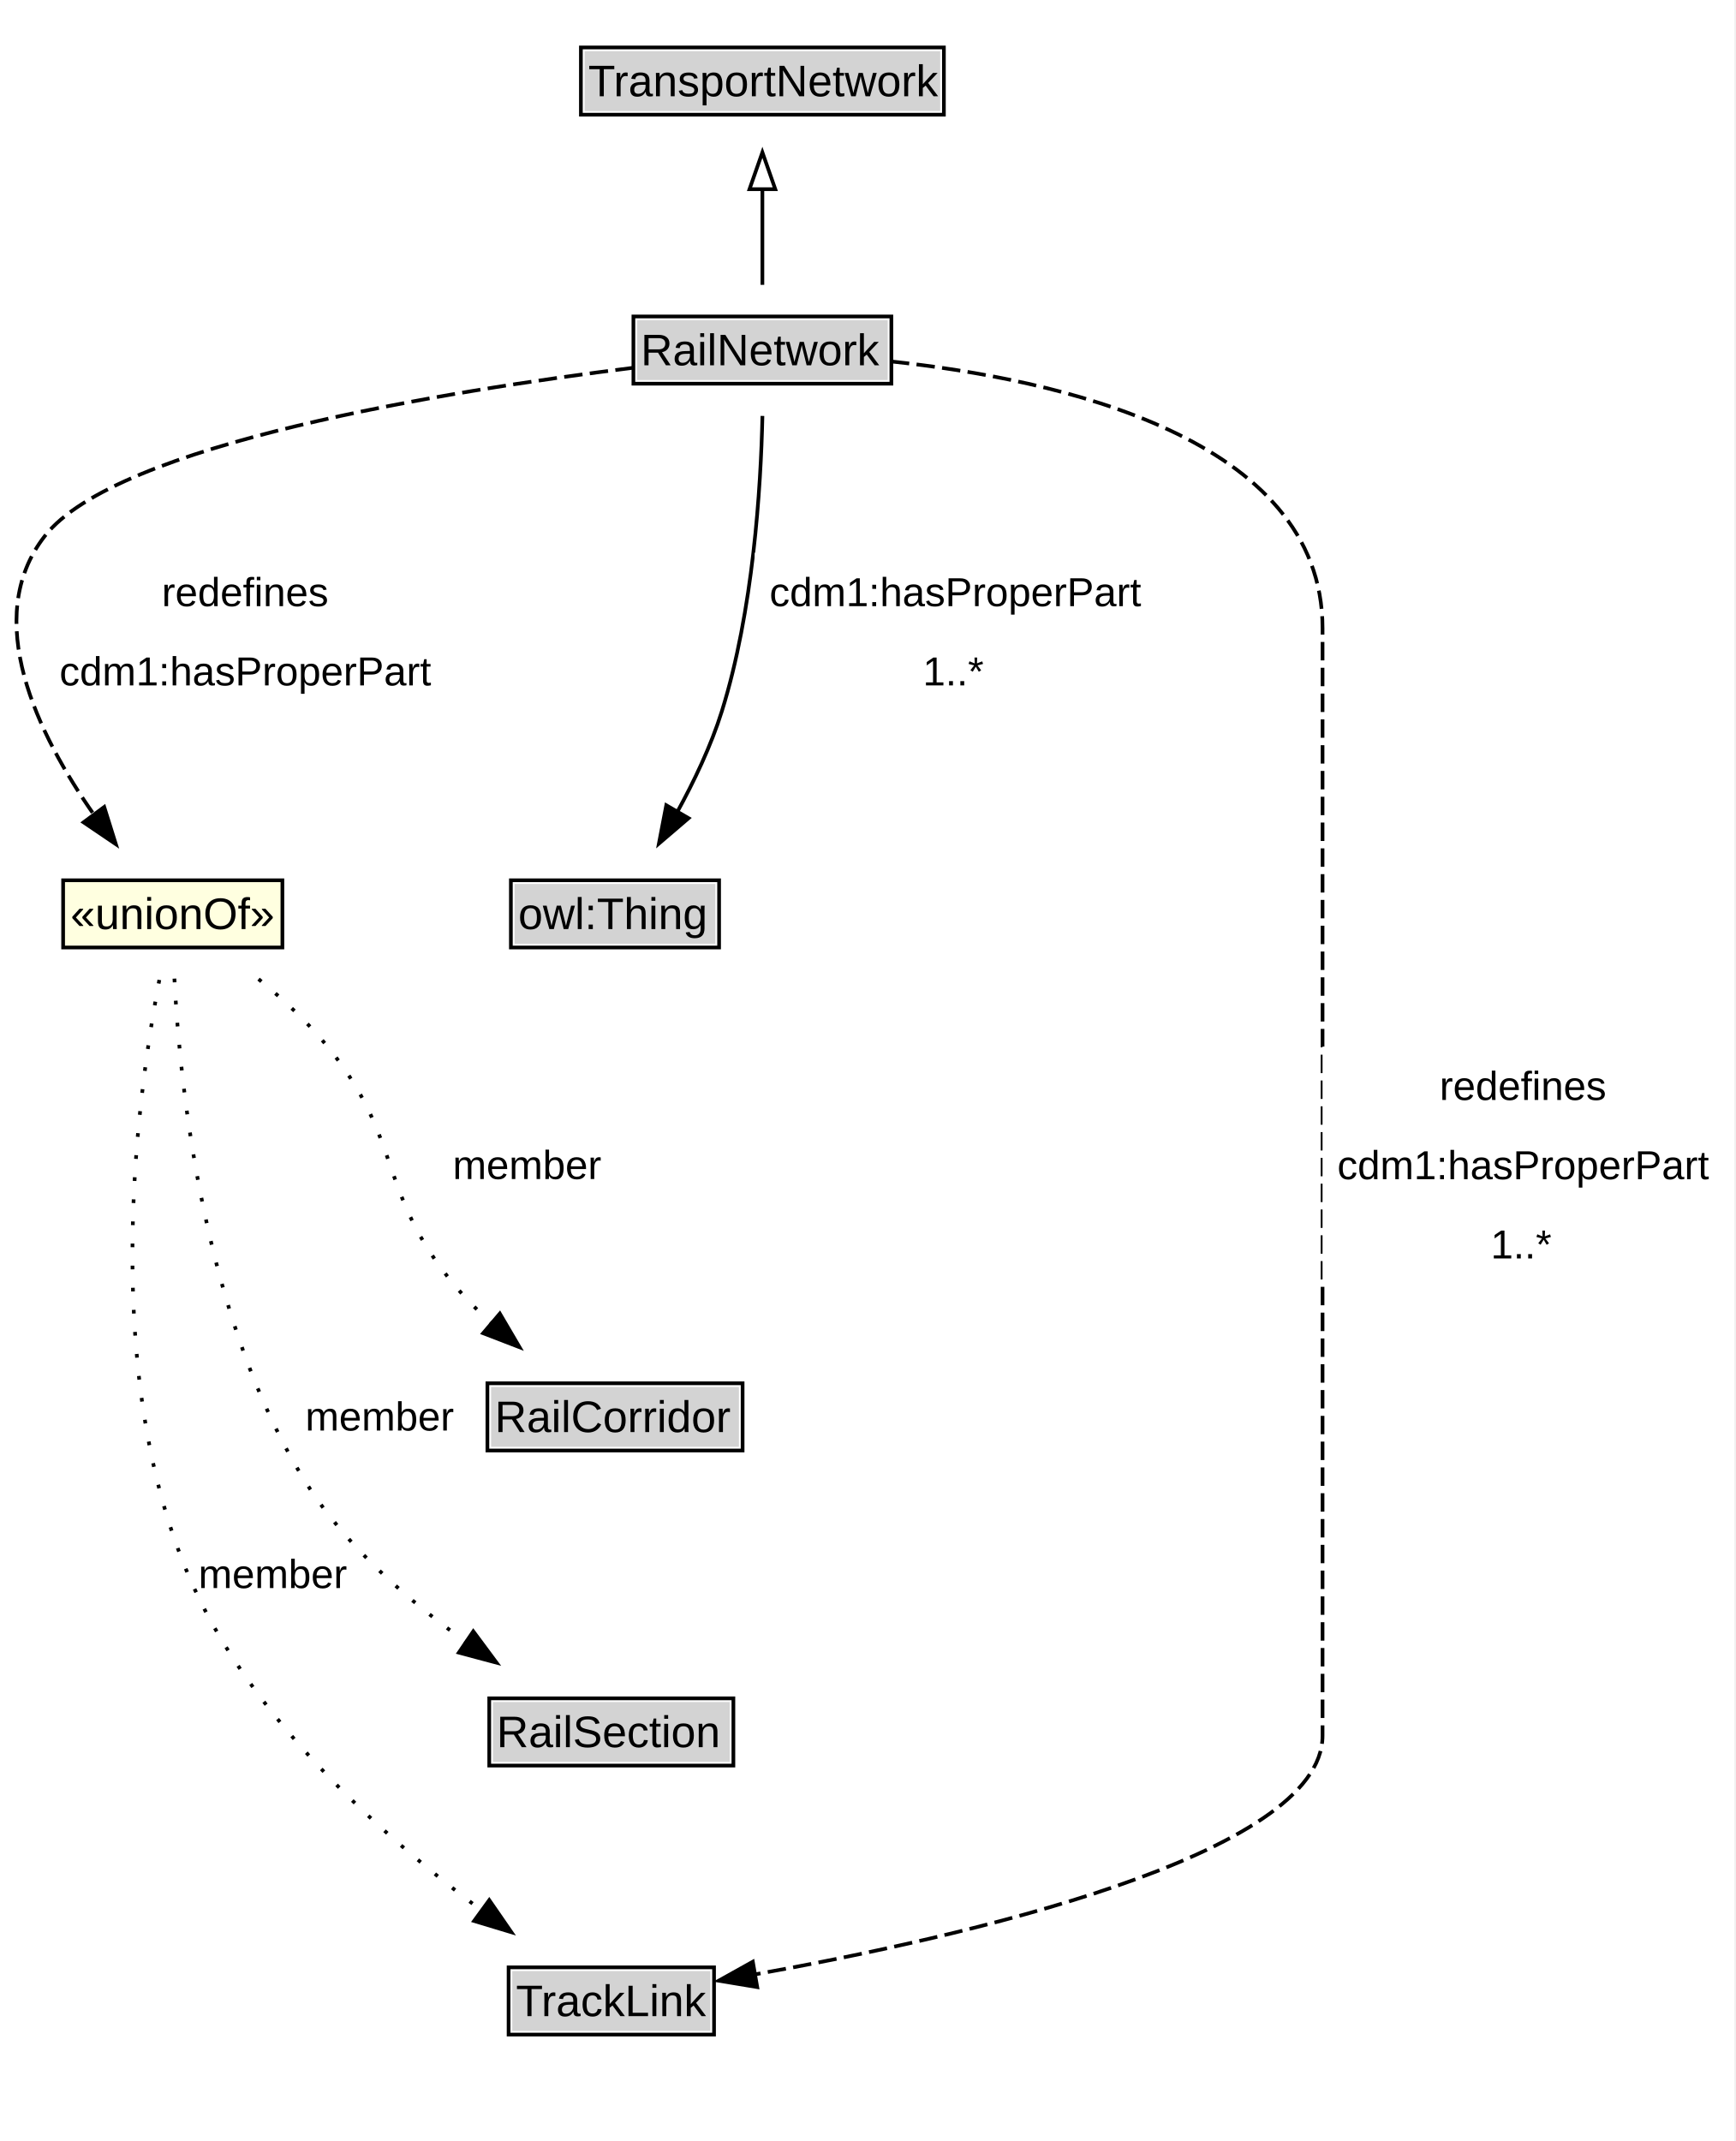
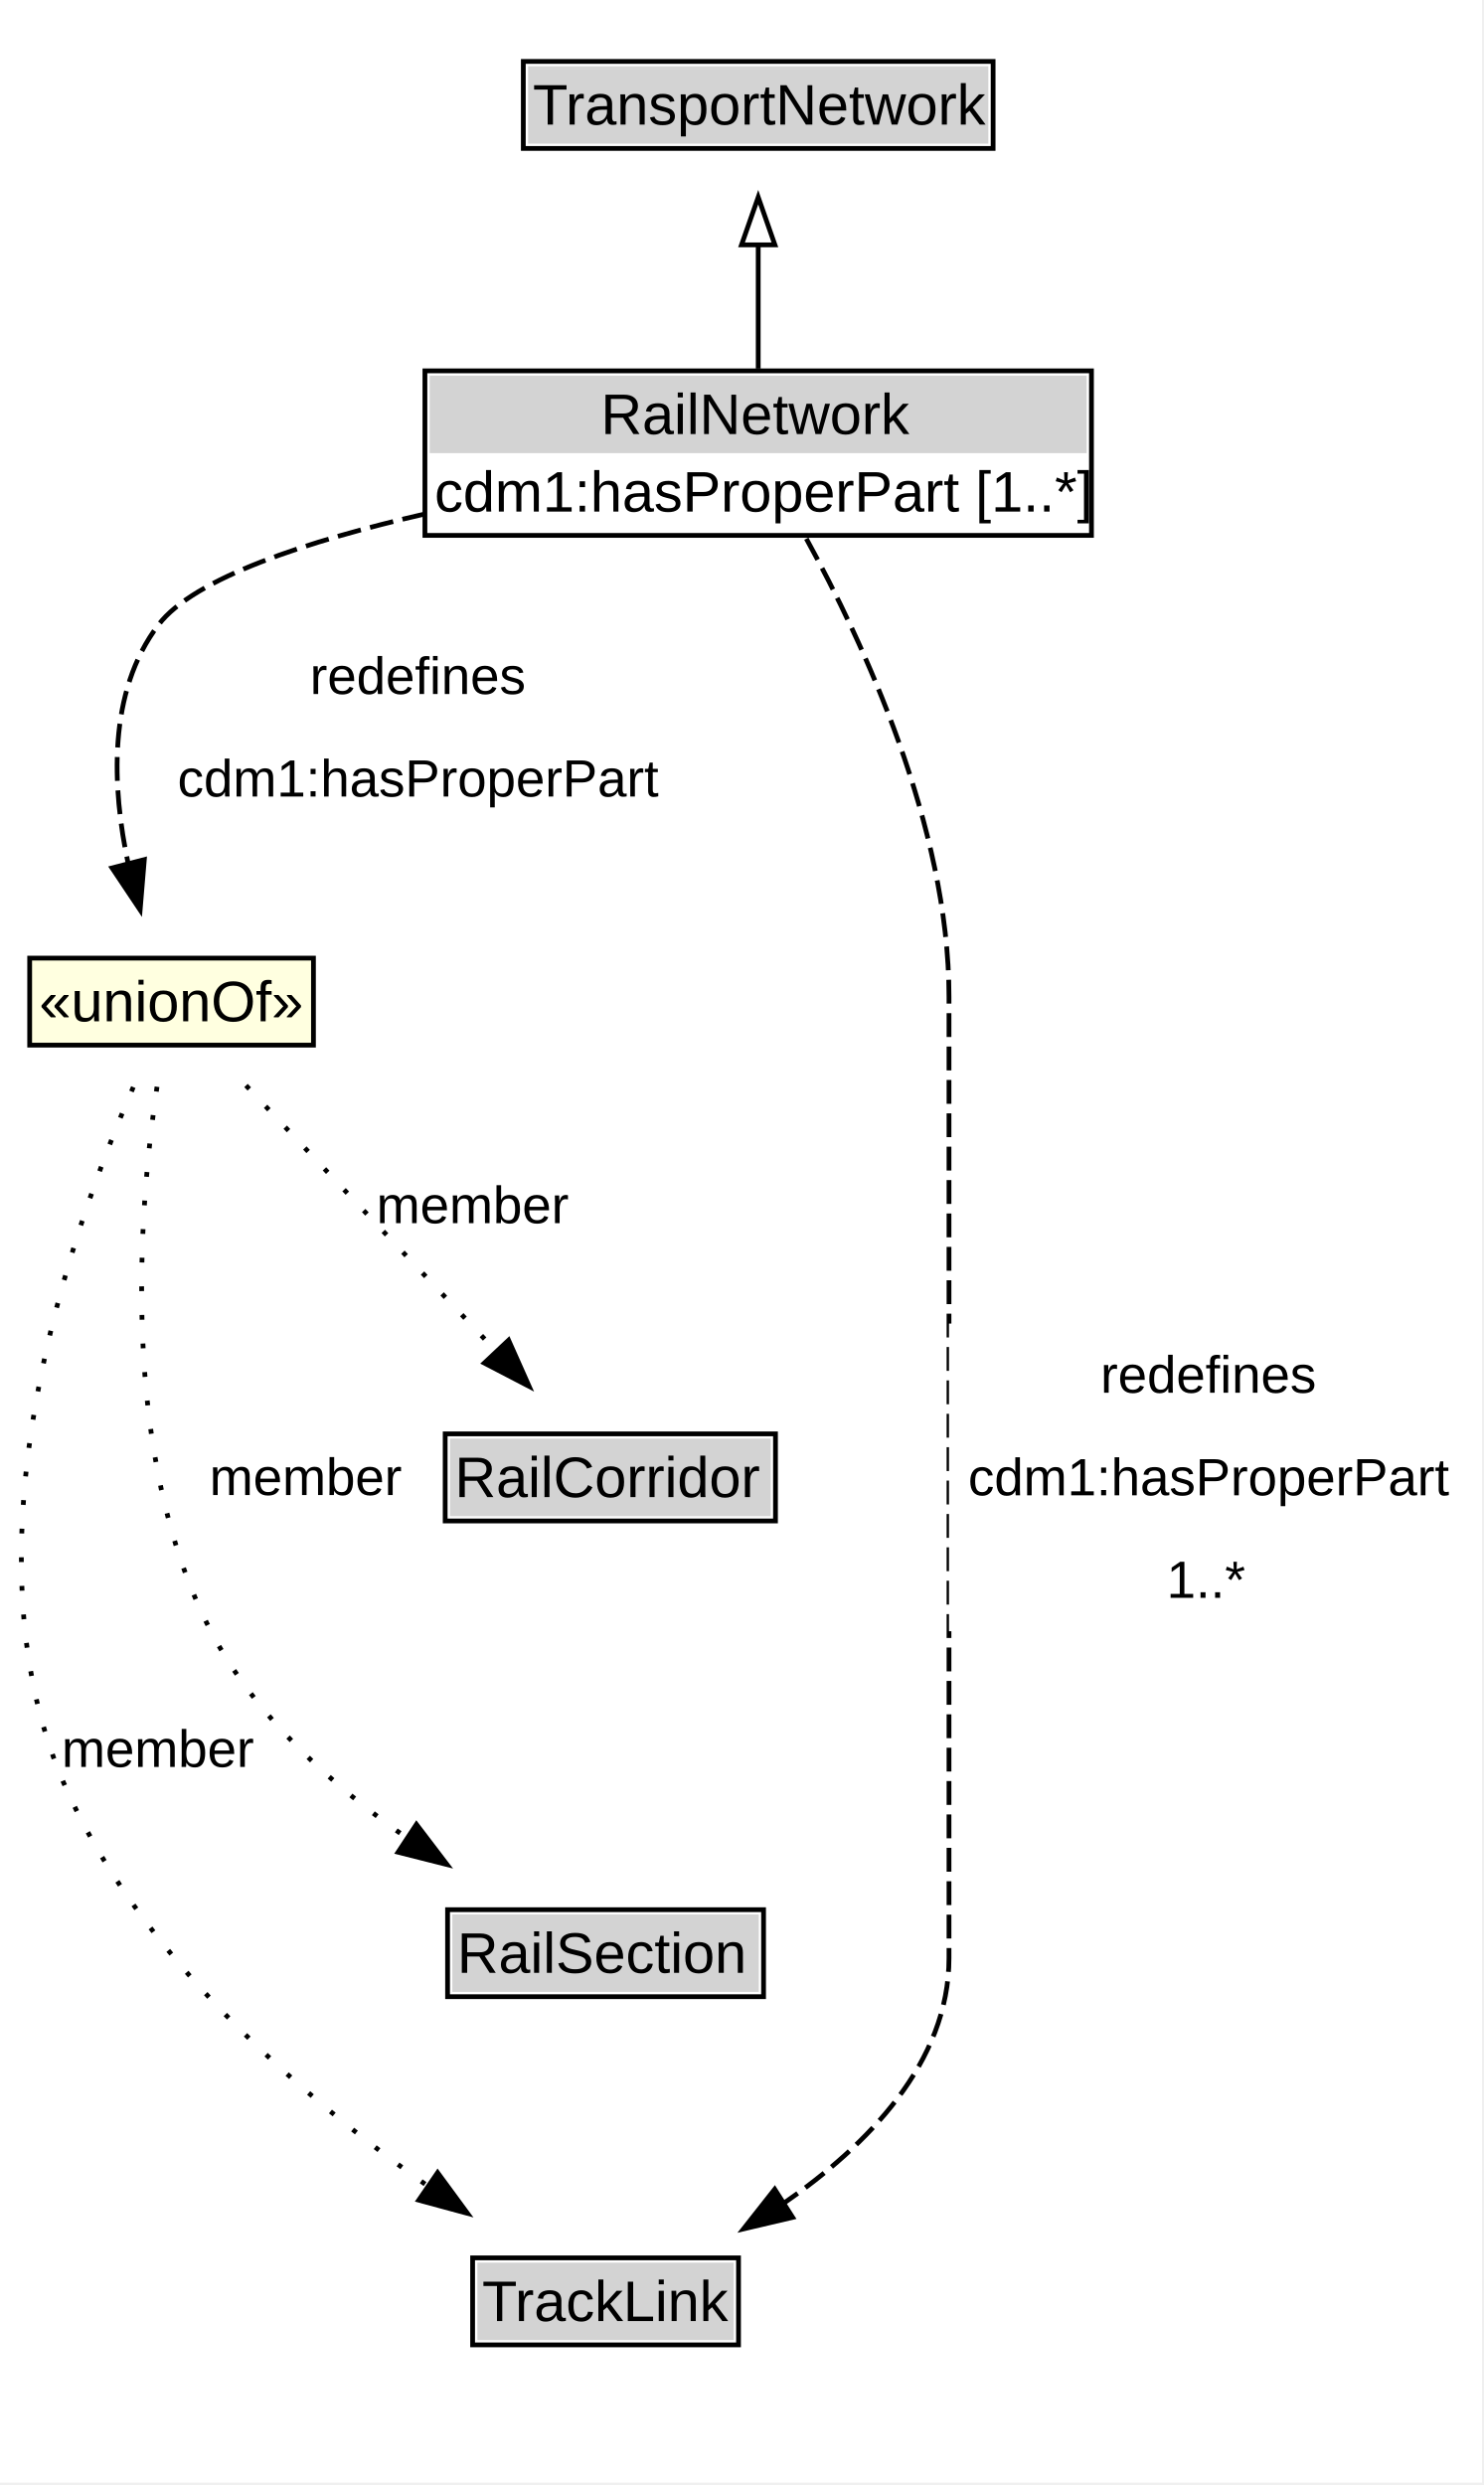
- <svg xmlns="http://www.w3.org/2000/svg" xmlns:xlink="http://www.w3.org/1999/xlink" width="471pt" height="581pt" viewBox="0.00 0.00 471.00 581.00">
-   <g id="graph0" class="graph" transform="scale(1 1) rotate(0) translate(4 577)">
-     <polygon fill="white" stroke="none" points="-4,4 -4,-577 466.63,-577 466.63,4 -4,4" />
+ <svg xmlns="http://www.w3.org/2000/svg" xmlns:xlink="http://www.w3.org/1999/xlink" width="311pt" height="521pt" viewBox="0.00 0.00 311.00 521.00">
+   <g id="graph0" class="graph" transform="scale(1 1) rotate(0) translate(4 516.5)">
+     <polygon fill="white" stroke="none" points="-4,4 -4,-516.5 306.72,-516.5 306.72,4 -4,4" />
    <g id="clust3" class="cluster">
</g>
    <g id="node1" class="node">
      <g id="a_node1">
        <a xlink:href="../TransportNetwork" xlink:title="&lt;TABLE&gt;">
-           <polygon fill="lightgray" stroke="none" points="154.63,-546.88 154.63,-563.12 251.13,-563.12 251.13,-546.88 154.63,-546.88" />
-           <text xml:space="preserve" text-anchor="start" x="155.63" y="-550.88" font-family="Arial" font-size="12.00">TransportNetwork</text>
-           <polygon fill="none" stroke="black" points="153.63,-545.88 153.63,-564.12 252.13,-564.12 252.13,-545.88 153.63,-545.88" />
+           <polygon fill="lightgray" stroke="none" points="106.72,-486.38 106.72,-502.62 203.22,-502.62 203.22,-486.38 106.72,-486.38" />
+           <text xml:space="preserve" text-anchor="start" x="107.72" y="-490.38" font-family="Arial" font-size="12.00">TransportNetwork</text>
+           <polygon fill="none" stroke="black" points="105.72,-485.38 105.72,-503.62 204.22,-503.62 204.22,-485.38 105.72,-485.38" />
        </a>
      </g>
    </g>
    <g id="node2" class="node">
      <g id="a_node2">
        <a xlink:href="../RailNetwork" xlink:title="&lt;TABLE&gt;">
-           <polygon fill="lightgray" stroke="none" points="168.88,-473.88 168.88,-490.12 236.88,-490.12 236.88,-473.88 168.88,-473.88" />
-           <text xml:space="preserve" text-anchor="start" x="169.88" y="-477.88" font-family="Arial" font-size="12.00">RailNetwork</text>
-           <polygon fill="none" stroke="black" points="167.88,-472.88 167.88,-491.12 237.88,-491.12 237.88,-472.88 167.88,-472.88" />
+           <polygon fill="lightgray" stroke="none" points="86.09,-421.5 86.09,-437.75 223.84,-437.75 223.84,-421.5 86.09,-421.5" />
+           <text xml:space="preserve" text-anchor="start" x="121.97" y="-425.5" font-family="Arial" font-size="12.00">RailNetwork</text>
+           <text xml:space="preserve" text-anchor="start" x="87.09" y="-409.25" font-family="Arial" font-size="12.00">cdm1:hasProperPart [1..*]</text>
+           <polygon fill="none" stroke="black" points="85.09,-404.25 85.09,-438.75 224.84,-438.75 224.84,-404.25 85.09,-404.25" />
        </a>
      </g>
    </g>
    <g id="edge1" class="edge">
-       <path fill="none" stroke="black" d="M202.88,-499.71C202.88,-507.47 202.88,-516.92 202.88,-525.74" />
-       <polygon fill="none" stroke="black" points="199.38,-525.66 202.88,-535.66 206.38,-525.66 199.38,-525.66" />
+       <path fill="none" stroke="black" d="M154.97,-439.21C154.97,-446.97 154.97,-456.42 154.97,-465.24" />
+       <polygon fill="none" stroke="black" points="151.47,-465.16 154.97,-475.16 158.47,-465.16 151.47,-465.16" />
+     </g>
+     <g id="node6" class="node">
+       <g id="a_node6">
+         <a xlink:href="../TrackLink" xlink:title="&lt;TABLE&gt;">
+           <polygon fill="lightgray" stroke="none" points="96.09,-25.88 96.09,-42.12 149.84,-42.12 149.84,-25.88 96.09,-25.88" />
+           <text xml:space="preserve" text-anchor="start" x="97.09" y="-29.88" font-family="Arial" font-size="12.00">TrackLink</text>
+           <polygon fill="none" stroke="black" points="95.09,-24.88 95.09,-43.12 150.84,-43.12 150.84,-24.88 95.09,-24.88" />
+         </a>
+       </g>
+     </g>
+     <g id="edge10" class="edge">
+       <path fill="none" stroke="black" stroke-dasharray="5,2" d="M165.06,-403.55C176.91,-382 194.97,-343.29 194.97,-307.5 194.97,-307.5 194.97,-307.5 194.97,-106 194.97,-84.08 177.84,-66.65 160.29,-54.55" />
+       <polygon fill="black" stroke="black" points="162.19,-51.61 151.88,-49.19 158.43,-57.51 162.19,-51.61" />
+       <polygon fill="white" stroke="none" points="194.97,-174.5 194.97,-239 302.72,-239 302.72,-174.5 194.97,-174.5" />
+       <text xml:space="preserve" text-anchor="start" x="226.72" y="-224.5" font-family="Arial" font-size="11.00">redefines</text>
+       <text xml:space="preserve" text-anchor="start" x="198.97" y="-203" font-family="Arial" font-size="11.00">cdm1:hasProperPart</text>
+       <text xml:space="preserve" text-anchor="start" x="240.59" y="-181.5" font-family="Arial" font-size="11.00">1..*</text>
+     </g>
+     <g id="node7" class="node">
+       <polygon fill="lightyellow" stroke="none" points="2.22,-297.38 2.22,-315.62 61.72,-315.62 61.72,-297.38 2.22,-297.38" />
+       <text xml:space="preserve" text-anchor="start" x="4.22" y="-302.38" font-family="Arial" font-size="12.00">«unionOf»</text>
+       <polygon fill="none" stroke="black" points="2.22,-297.38 2.22,-315.62 61.72,-315.62 61.72,-297.38 2.22,-297.38" />
+     </g>
+     <g id="edge9" class="edge">
+       <path fill="none" stroke="black" stroke-dasharray="5,2" d="M85.24,-408.78C60.38,-403.07 36.66,-395.29 29.22,-385.5 18.53,-371.43 19.44,-351.47 22.91,-335.26" />
+       <polygon fill="black" stroke="black" points="26.26,-336.28 25.38,-325.72 19.49,-334.53 26.26,-336.28" />
+       <polygon fill="white" stroke="none" points="29.22,-342.5 29.22,-385.5 136.97,-385.5 136.97,-342.5 29.22,-342.5" />
+       <text xml:space="preserve" text-anchor="start" x="60.97" y="-371" font-family="Arial" font-size="11.00">redefines</text>
+       <text xml:space="preserve" text-anchor="start" x="33.22" y="-349.5" font-family="Arial" font-size="11.00">cdm1:hasProperPart</text>
    </g>
    <g id="node4" class="node">
      <g id="a_node4">
-         <a xlink:href="https://w3id.org/citydata/imported/owl/latest/Thing" xlink:title="&lt;TABLE&gt;">
-           <polygon fill="lightgray" stroke="none" points="135.63,-320.88 135.63,-337.12 190.13,-337.12 190.13,-320.88 135.63,-320.88" />
-           <text xml:space="preserve" text-anchor="start" x="136.63" y="-324.88" font-family="Arial" font-size="12.00">owl:Thing</text>
-           <polygon fill="none" stroke="black" points="134.63,-319.88 134.63,-338.12 191.13,-338.12 191.13,-319.88 134.63,-319.88" />
+         <a xlink:href="../RailCorridor" xlink:title="&lt;TABLE&gt;">
+           <polygon fill="lightgray" stroke="none" points="90.34,-198.62 90.34,-214.88 157.59,-214.88 157.59,-198.62 90.34,-198.62" />
+           <text xml:space="preserve" text-anchor="start" x="91.34" y="-202.62" font-family="Arial" font-size="12.00">RailCorridor</text>
+           <polygon fill="none" stroke="black" points="89.34,-197.62 89.34,-215.88 158.59,-215.88 158.59,-197.62 89.34,-197.62" />
        </a>
      </g>
    </g>
-     <g id="edge12" class="edge">
-       <path fill="none" stroke="black" d="M202.89,-464.13C202.46,-444.46 200.37,-411.18 191.88,-384 188.95,-374.61 184.35,-364.97 179.68,-356.47" />
-       <polygon fill="black" stroke="black" points="182.85,-354.97 174.8,-348.08 176.8,-358.48 182.85,-354.97" />
-       <polygon fill="white" stroke="none" points="200.8,-384 200.8,-427 308.55,-427 308.55,-384 200.8,-384" />
-       <text xml:space="preserve" text-anchor="start" x="204.8" y="-412.5" font-family="Arial" font-size="11.00">cdm1:hasProperPart</text>
-       <text xml:space="preserve" text-anchor="start" x="246.42" y="-391" font-family="Arial" font-size="11.00">1..*</text>
-     </g>
-     <g id="node7" class="node">
-       <g id="a_node7">
-         <a xlink:href="../TrackLink" xlink:title="&lt;TABLE&gt;">
-           <polygon fill="lightgray" stroke="none" points="135.01,-25.88 135.01,-42.12 188.76,-42.12 188.76,-25.88 135.01,-25.88" />
-           <text xml:space="preserve" text-anchor="start" x="136.01" y="-29.88" font-family="Arial" font-size="12.00">TrackLink</text>
-           <polygon fill="none" stroke="black" points="134.01,-24.88 134.01,-43.12 189.76,-43.12 189.76,-24.88 134.01,-24.88" />
+     <g id="node5" class="node">
+       <g id="a_node5">
+         <a xlink:href="../RailSection" xlink:title="&lt;TABLE&gt;">
+           <polygon fill="lightgray" stroke="none" points="90.84,-98.88 90.84,-115.12 155.09,-115.12 155.09,-98.88 90.84,-98.88" />
+           <text xml:space="preserve" text-anchor="start" x="91.84" y="-102.88" font-family="Arial" font-size="12.00">RailSection</text>
+           <polygon fill="none" stroke="black" points="89.84,-97.88 89.84,-116.12 156.09,-116.12 156.09,-97.88 89.84,-97.88" />
        </a>
      </g>
    </g>
-     <g id="edge11" class="edge">
-       <path fill="none" stroke="black" stroke-dasharray="5,2" d="M237.75,-478.92C282.63,-474.13 354.88,-458.37 354.88,-406.5 354.88,-406.5 354.88,-406.5 354.88,-106 354.88,-73.43 256.87,-51.23 200.54,-41.15" />
-       <polygon fill="black" stroke="black" points="201.48,-37.76 191.02,-39.5 200.28,-44.66 201.48,-37.76" />
-       <polygon fill="white" stroke="none" points="354.88,-228.5 354.88,-293 462.63,-293 462.63,-228.5 354.88,-228.5" />
-       <text xml:space="preserve" text-anchor="start" x="386.63" y="-278.5" font-family="Arial" font-size="11.00">redefines</text>
-       <text xml:space="preserve" text-anchor="start" x="358.88" y="-257" font-family="Arial" font-size="11.00">cdm1:hasProperPart</text>
-       <text xml:space="preserve" text-anchor="start" x="400.51" y="-235.5" font-family="Arial" font-size="11.00">1..*</text>
-     </g>
-     <g id="node8" class="node">
-       <polygon fill="lightyellow" stroke="none" points="13.13,-319.88 13.13,-338.12 72.63,-338.12 72.63,-319.88 13.13,-319.88" />
-       <text xml:space="preserve" text-anchor="start" x="15.13" y="-324.88" font-family="Arial" font-size="12.00">«unionOf»</text>
-       <polygon fill="none" stroke="black" points="13.13,-319.88 13.13,-338.12 72.63,-338.12 72.63,-319.88 13.13,-319.88" />
-     </g>
-     <g id="edge10" class="edge">
-       <path fill="none" stroke="black" stroke-dasharray="5,2" d="M167.94,-477.21C117.33,-470.93 27.56,-456.49 8.13,-431.5 -9.2,-409.21 6.17,-377.74 21.6,-355.77" />
-       <polygon fill="black" stroke="black" points="24.28,-358.02 27.44,-347.91 18.67,-353.85 24.28,-358.02" />
-       <polygon fill="white" stroke="none" points="8.13,-384 8.13,-427 115.88,-427 115.88,-384 8.13,-384" />
-       <text xml:space="preserve" text-anchor="start" x="39.88" y="-412.5" font-family="Arial" font-size="11.00">redefines</text>
-       <text xml:space="preserve" text-anchor="start" x="12.13" y="-391" font-family="Arial" font-size="11.00">cdm1:hasProperPart</text>
-     </g>
-     <g id="node5" class="node">
-       <g id="a_node5">
-         <a xlink:href="../RailCorridor" xlink:title="&lt;TABLE&gt;">
-           <polygon fill="lightgray" stroke="none" points="129.26,-184.38 129.26,-200.62 196.51,-200.62 196.51,-184.38 129.26,-184.38" />
-           <text xml:space="preserve" text-anchor="start" x="130.26" y="-188.38" font-family="Arial" font-size="12.00">RailCorridor</text>
-           <polygon fill="none" stroke="black" points="128.26,-183.38 128.26,-201.62 197.51,-201.62 197.51,-183.38 128.26,-183.38" />
-         </a>
-       </g>
-     </g>
-     <g id="node6" class="node">
-       <g id="a_node6">
-         <a xlink:href="../RailSection" xlink:title="&lt;TABLE&gt;">
-           <polygon fill="lightgray" stroke="none" points="129.76,-98.88 129.76,-115.12 194.01,-115.12 194.01,-98.88 129.76,-98.88" />
-           <text xml:space="preserve" text-anchor="start" x="130.76" y="-102.88" font-family="Arial" font-size="12.00">RailSection</text>
-           <polygon fill="none" stroke="black" points="128.76,-97.88 128.76,-116.12 195.01,-116.12 195.01,-97.88 128.76,-97.88" />
-         </a>
-       </g>
+     <g id="edge6" class="edge">
+       <path fill="none" stroke="black" stroke-dasharray="1,5" d="M47.58,-288.92C62.03,-273.56 83.72,-250.51 100.3,-232.9" />
+       <polygon fill="black" stroke="black" points="102.63,-235.52 106.94,-225.84 97.54,-230.73 102.63,-235.52" />
+       <text xml:space="preserve" text-anchor="middle" x="95.09" y="-260.05" font-family="Arial" font-size="11.00">member</text>
    </g>
    <g id="edge7" class="edge">
-       <path fill="none" stroke="black" stroke-dasharray="1,5" d="M66.16,-311.3C72.71,-305.93 79.5,-299.63 84.88,-293 105.34,-267.8 98.42,-253.49 119.13,-228.5 122.2,-224.79 125.72,-221.21 129.4,-217.84" />
-       <polygon fill="black" stroke="black" points="131.63,-220.54 136.99,-211.4 127.1,-215.21 131.63,-220.54" />
-       <text xml:space="preserve" text-anchor="middle" x="139.01" y="-257.05" font-family="Arial" font-size="11.00">member</text>
+       <path fill="none" stroke="black" stroke-dasharray="1,5" d="M28.92,-288.65C25.06,-262.55 21.02,-211.52 40.22,-174.5 49.51,-156.58 65.99,-141.83 81.82,-130.8" />
+       <polygon fill="black" stroke="black" points="83.31,-134.01 89.73,-125.58 79.46,-128.17 83.31,-134.01" />
+       <text xml:space="preserve" text-anchor="middle" x="60.09" y="-203.05" font-family="Arial" font-size="11.00">member</text>
    </g>
    <g id="edge8" class="edge">
-       <path fill="none" stroke="black" stroke-dasharray="1,5" d="M43.33,-311.43C44.85,-281.74 51.37,-218.5 79.13,-174.5 90.07,-157.17 107.11,-142.35 122.89,-131.13" />
-       <polygon fill="black" stroke="black" points="124.43,-134.31 130.74,-125.8 120.5,-128.53 124.43,-134.31" />
-       <text xml:space="preserve" text-anchor="middle" x="99.01" y="-188.8" font-family="Arial" font-size="11.00">member</text>
-     </g>
-     <g id="edge9" class="edge">
-       <path fill="none" stroke="black" stroke-dasharray="1,5" d="M39.23,-311.08C32.79,-277.17 22.58,-199.3 50.13,-143 67.35,-107.82 100.97,-77.81 126.86,-58.42" />
-       <polygon fill="black" stroke="black" points="128.76,-61.37 134.78,-52.65 124.64,-55.71 128.76,-61.37" />
-       <text xml:space="preserve" text-anchor="middle" x="70.01" y="-146.05" font-family="Arial" font-size="11.00">member</text>
+       <path fill="none" stroke="black" stroke-dasharray="1,5" d="M23.95,-288.58C10.74,-258.16 -12.14,-192.73 9.22,-143 24.79,-106.74 59.18,-76.92 86.1,-57.88" />
+       <polygon fill="black" stroke="black" points="87.75,-60.99 94.02,-52.45 83.79,-55.22 87.75,-60.99" />
+       <text xml:space="preserve" text-anchor="middle" x="29.09" y="-146.05" font-family="Arial" font-size="11.00">member</text>
    </g>
  </g>
</svg>
